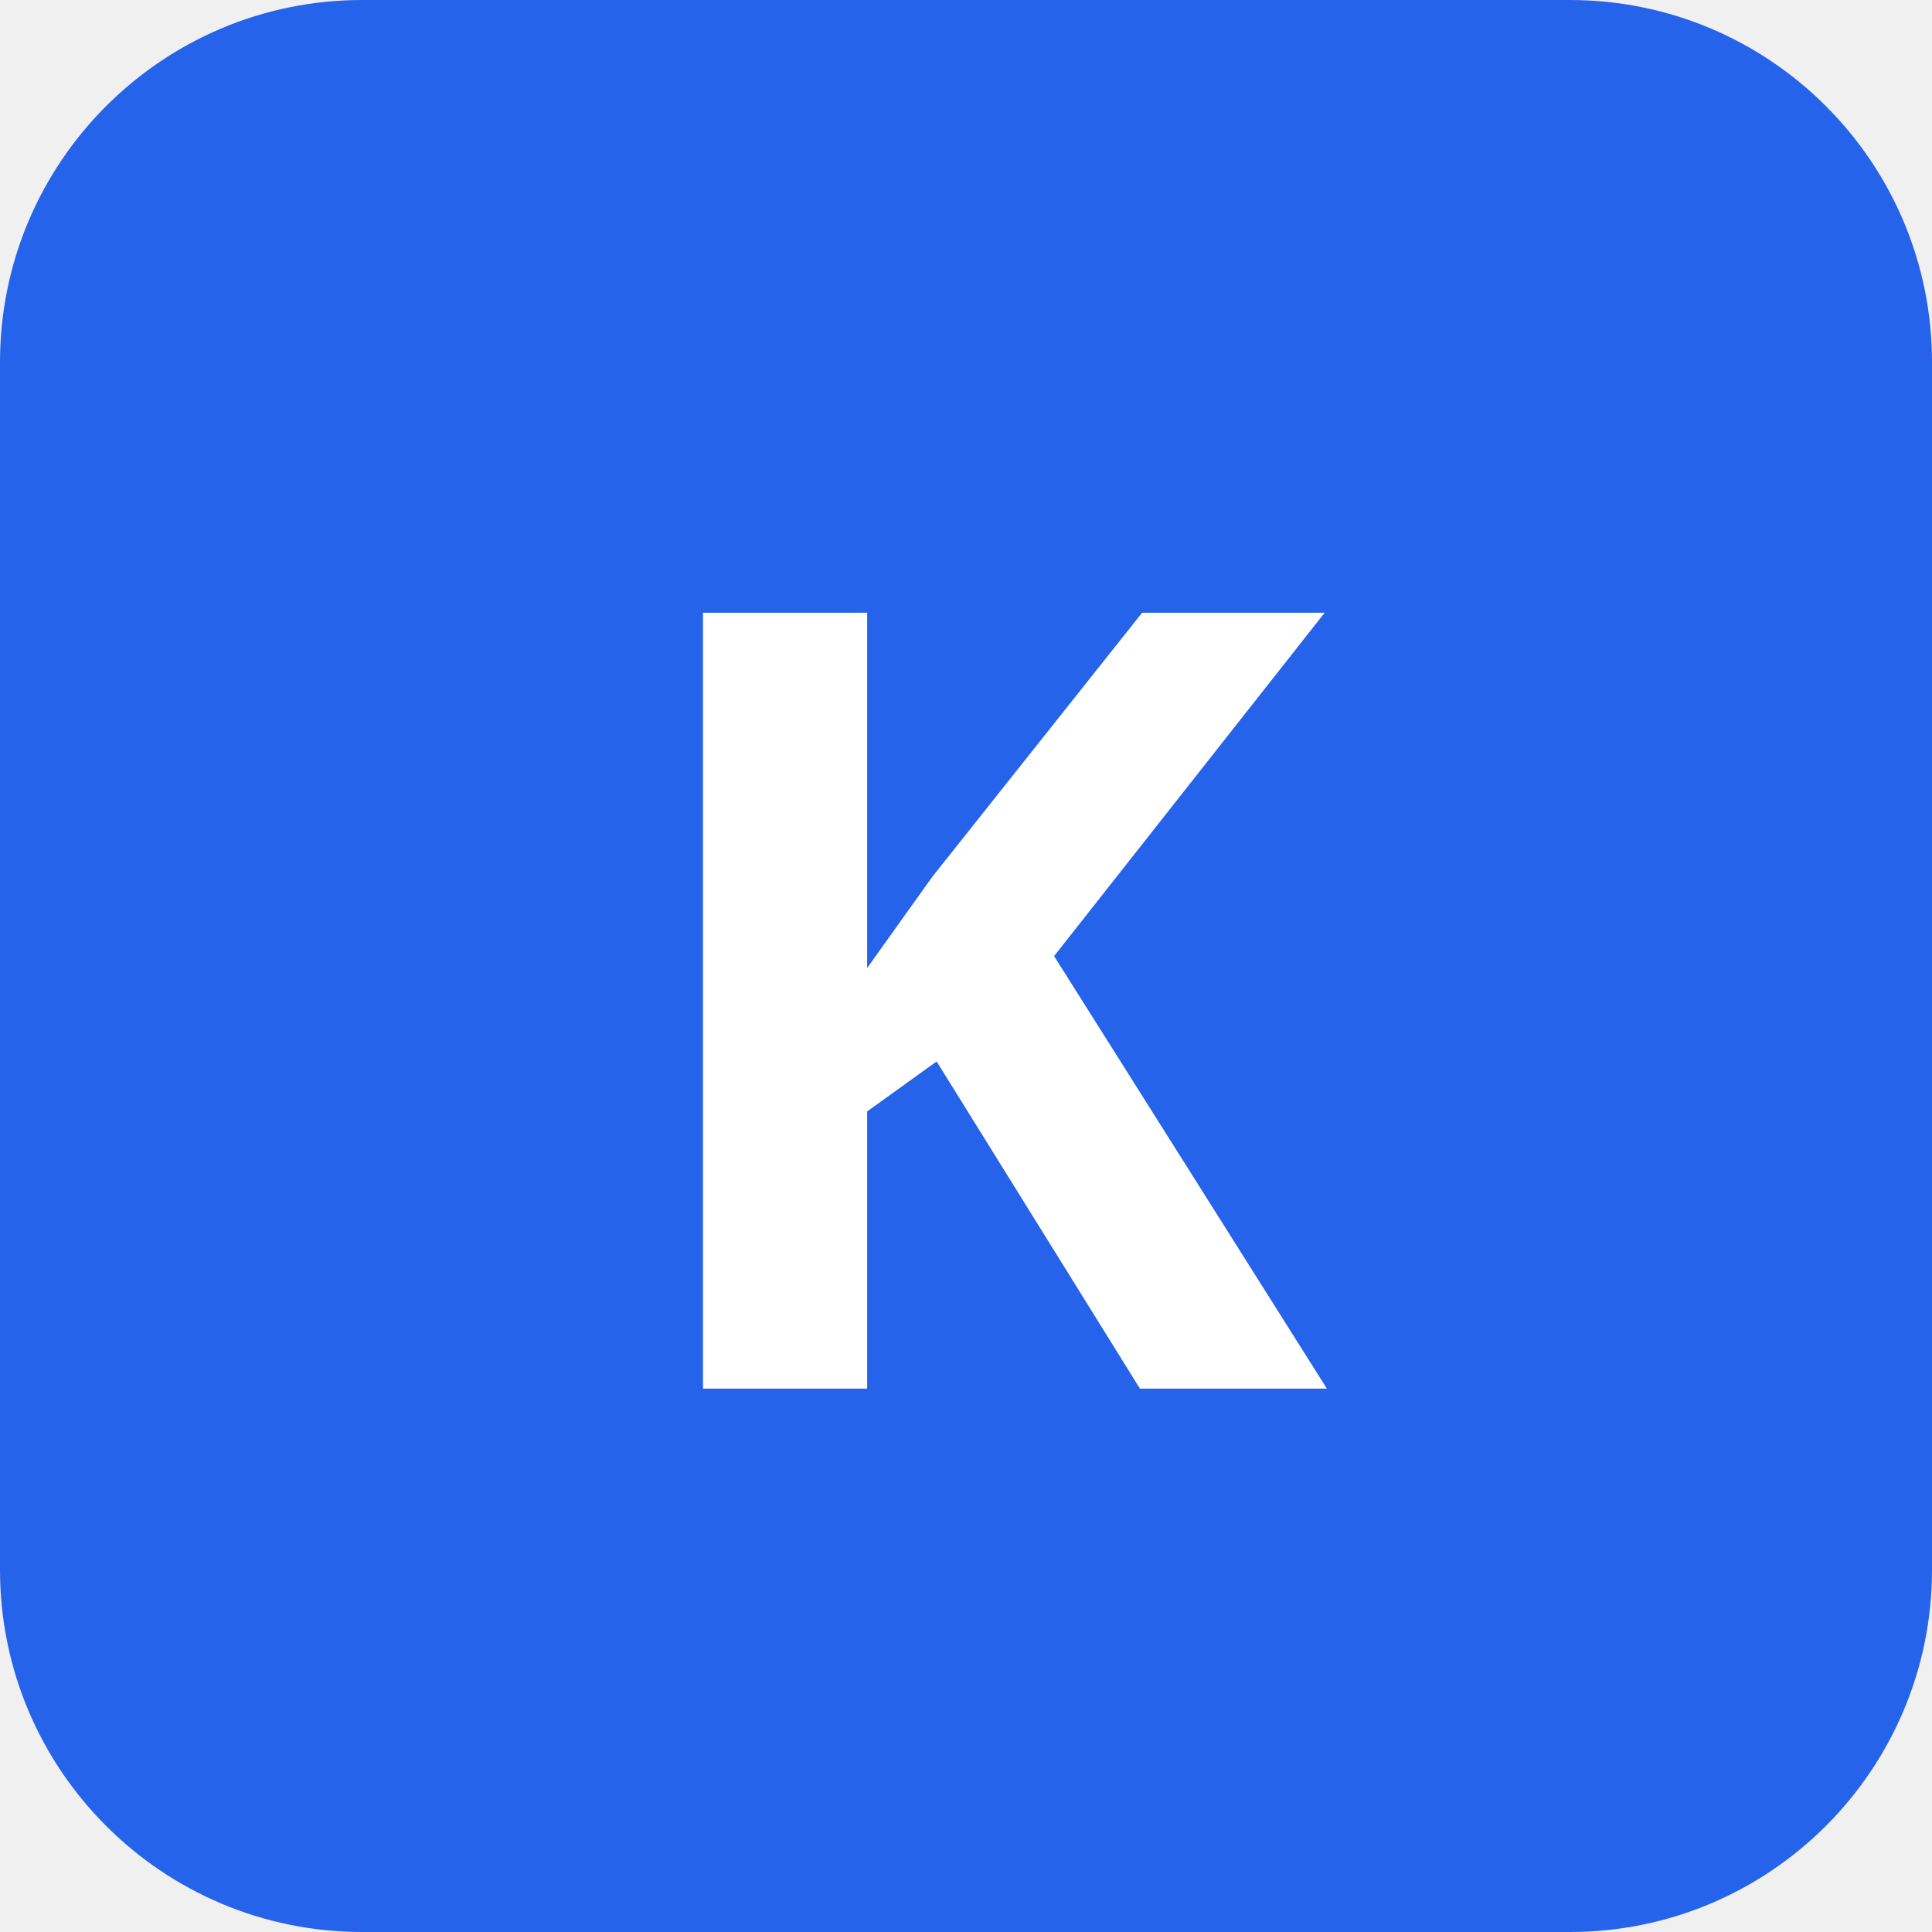
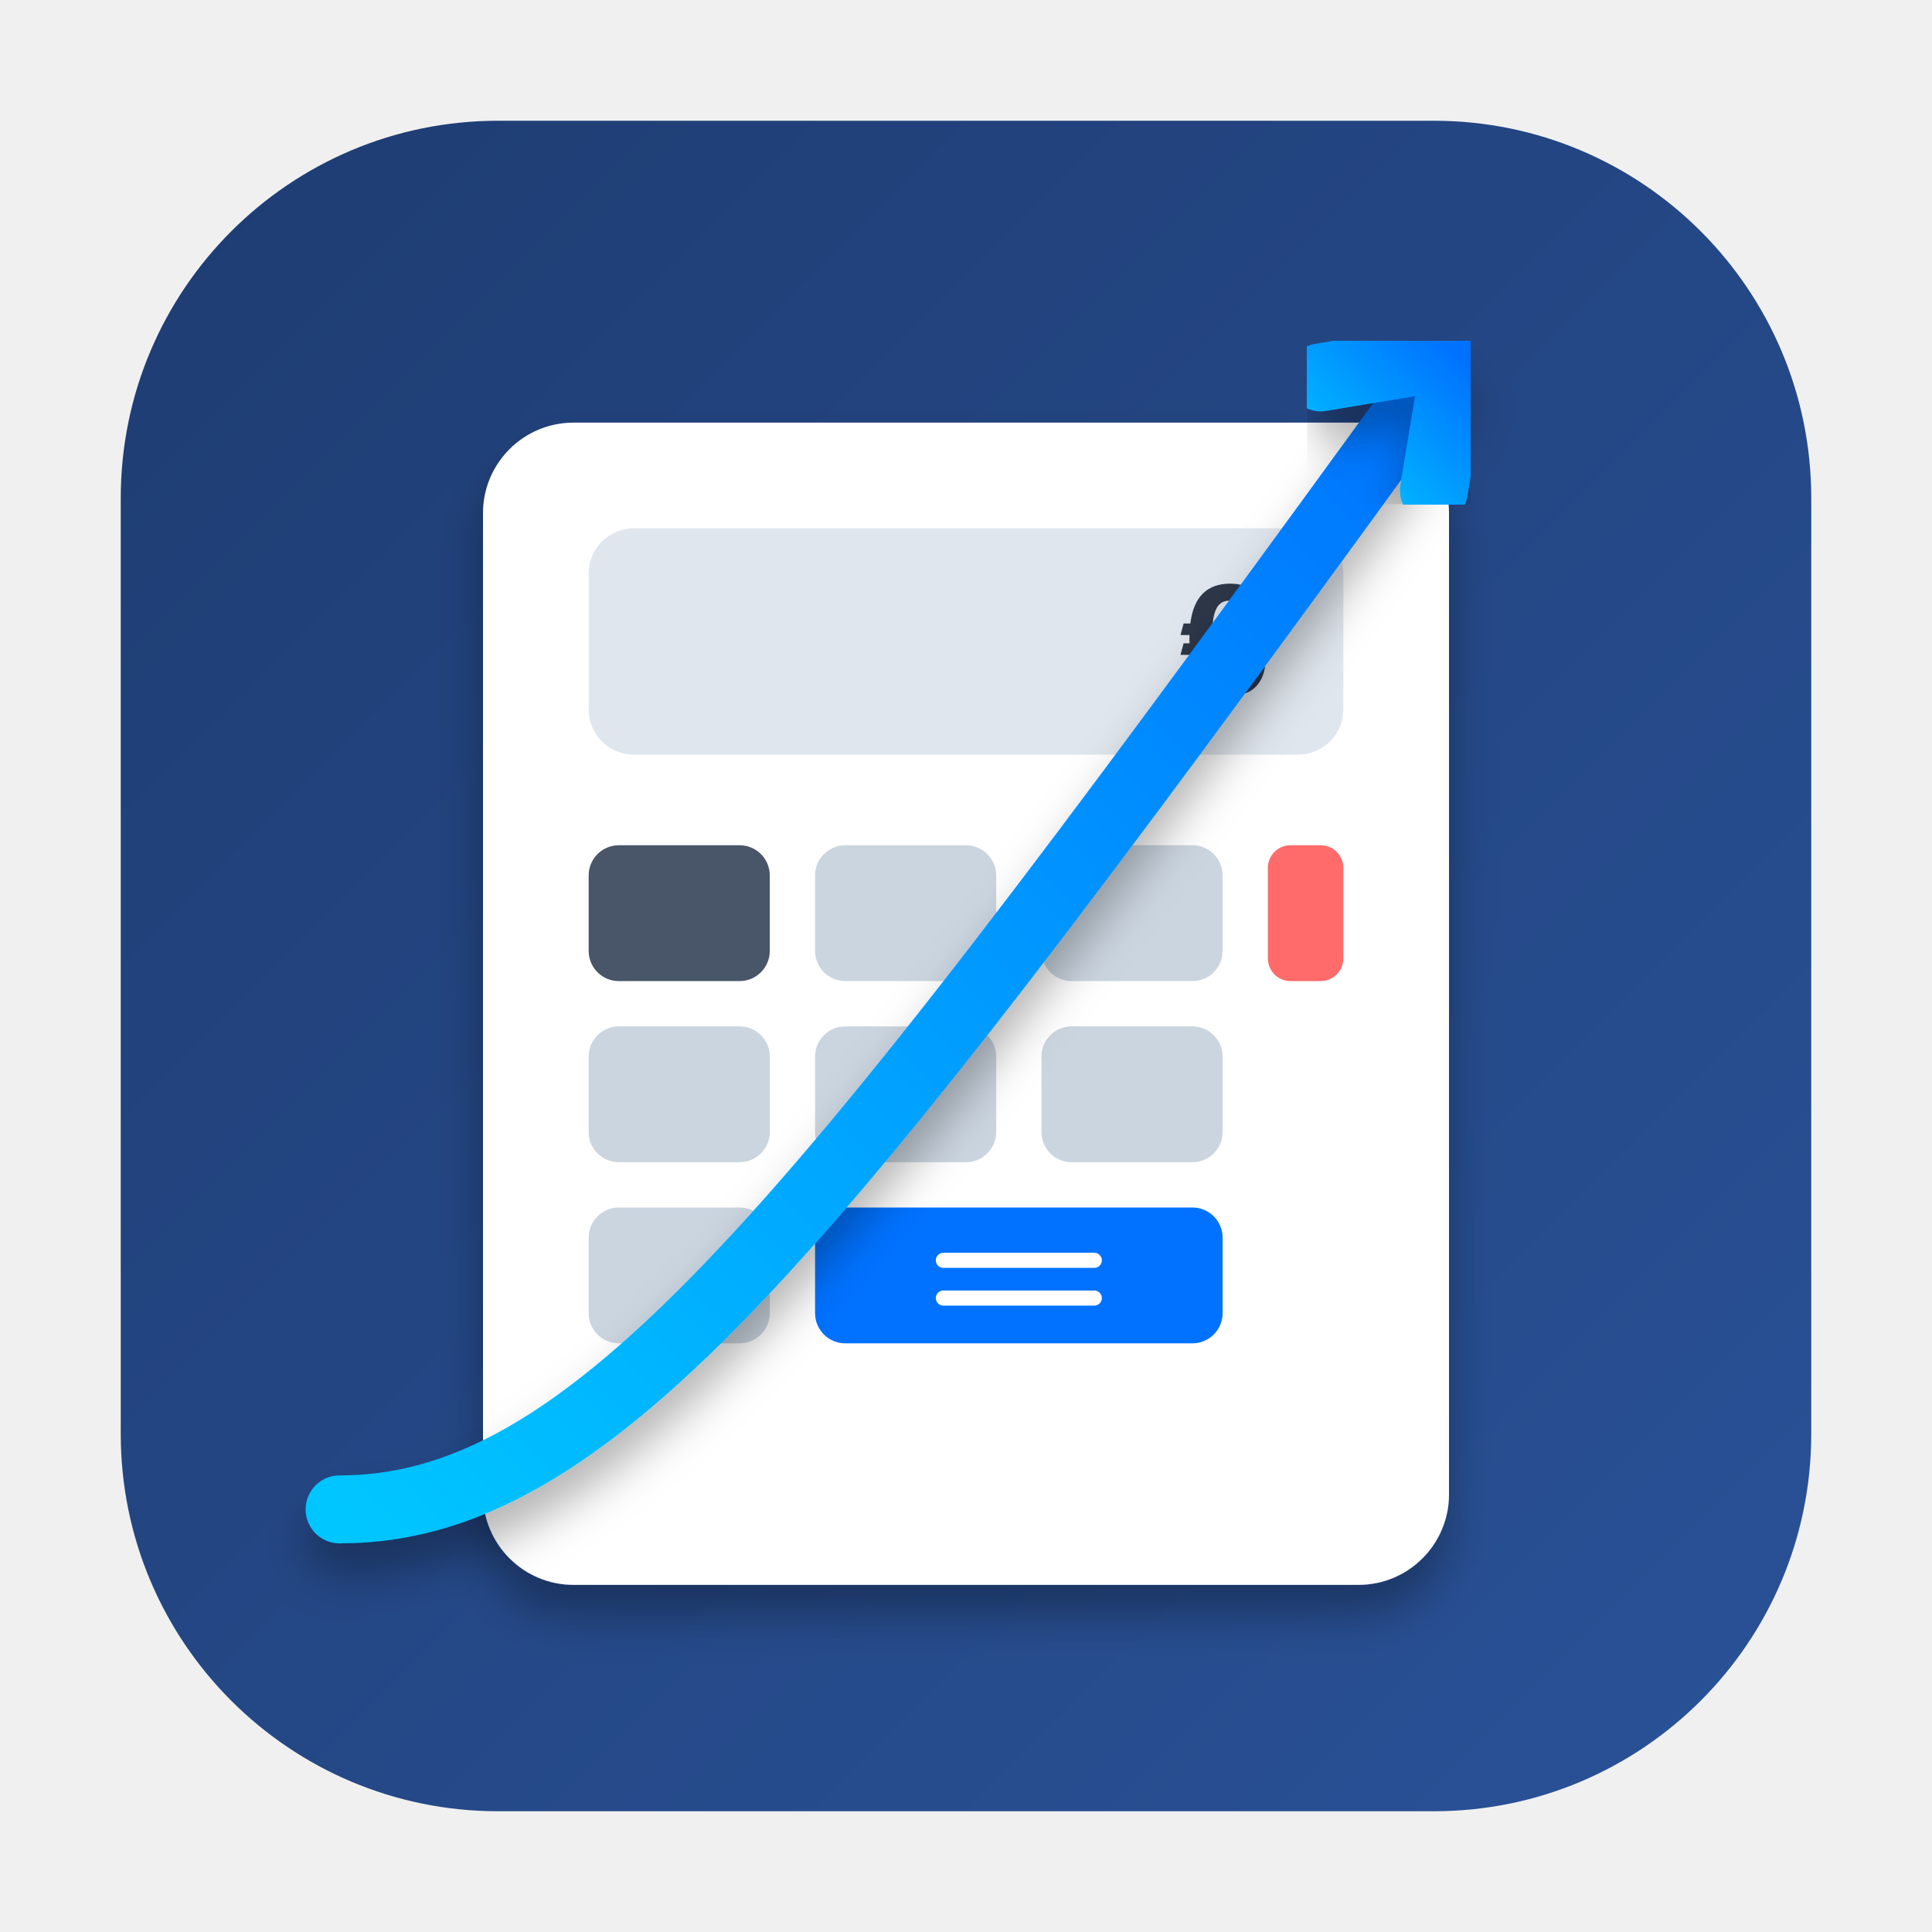
- <svg xmlns="http://www.w3.org/2000/svg" viewBox="0 0 192 192">
-   <rect width="192" height="192" rx="36" fill="#2563eb" />
-   <text x="96" y="138" font-size="108" font-family="system-ui, sans-serif" font-weight="700" text-anchor="middle" fill="white">K</text>
+ <svg xmlns="http://www.w3.org/2000/svg" viewBox="0 0 512 512" width="100%" height="100%">
+   <defs>
+     <linearGradient id="bgGrad" x1="0%" y1="0%" x2="100%" y2="100%">
+       <stop offset="0%" stop-color="#1e3c72" />
+       <stop offset="100%" stop-color="#2a5298" />
+     </linearGradient>
+     <linearGradient id="accentGrad" x1="0%" y1="100%" x2="100%" y2="0%">
+       <stop offset="0%" stop-color="#00c6ff" />
+       <stop offset="100%" stop-color="#0072ff" />
+     </linearGradient>
+     <filter id="dropShadow" x="-10%" y="-10%" width="120%" height="120%">
+       <feDropShadow dx="0" dy="8" stdDeviation="6" flood-opacity="0.3" />
+     </filter>
+   </defs>
+   <rect x="32" y="32" width="448" height="448" rx="100" fill="url(#bgGrad)" />
+   <g filter="url(#dropShadow)">
+     <rect x="128" y="112" width="256" height="308" rx="24" fill="#ffffff" />
+     <rect x="156" y="140" width="200" height="60" rx="12" fill="#e0e6ed" />
+     <rect x="156" y="224" width="48" height="36" rx="8" fill="#4a5568" />
+     <rect x="216" y="224" width="48" height="36" rx="8" fill="#cbd5e0" />
+     <rect x="276" y="224" width="48" height="36" rx="8" fill="#cbd5e0" />
+     <rect x="336" y="224" width="20" height="36" rx="6" fill="#ff6b6b" />
+     <rect x="156" y="272" width="48" height="36" rx="8" fill="#cbd5e0" />
+     <rect x="216" y="272" width="48" height="36" rx="8" fill="#cbd5e0" />
+     <rect x="276" y="272" width="48" height="36" rx="8" fill="#cbd5e0" />
+     <rect x="156" y="320" width="48" height="36" rx="8" fill="#cbd5e0" />
+     <rect x="216" y="320" width="108" height="36" rx="8" fill="#0072ff" />
+     <line x1="250" y1="334" x2="290" y2="334" stroke="#ffffff" stroke-width="4" stroke-linecap="round" />
+     <line x1="250" y1="344" x2="290" y2="344" stroke="#ffffff" stroke-width="4" stroke-linecap="round" />
+   </g>
+   <text x="336" y="184" font-family="Arial, sans-serif" font-weight="bold" font-size="42" fill="#2d3748" text-anchor="end">€</text>
+   <path d="M 90 400 C 160 400, 220 320, 380 100" fill="none" stroke="url(#accentGrad)" stroke-width="18" stroke-linecap="round" filter="url(#dropShadow)" />
+   <path d="M 350 100 L 386 94 L 380 130" fill="none" stroke="url(#accentGrad)" stroke-width="18" stroke-linecap="round" stroke-linejoin="round" filter="url(#dropShadow)" />
</svg>
